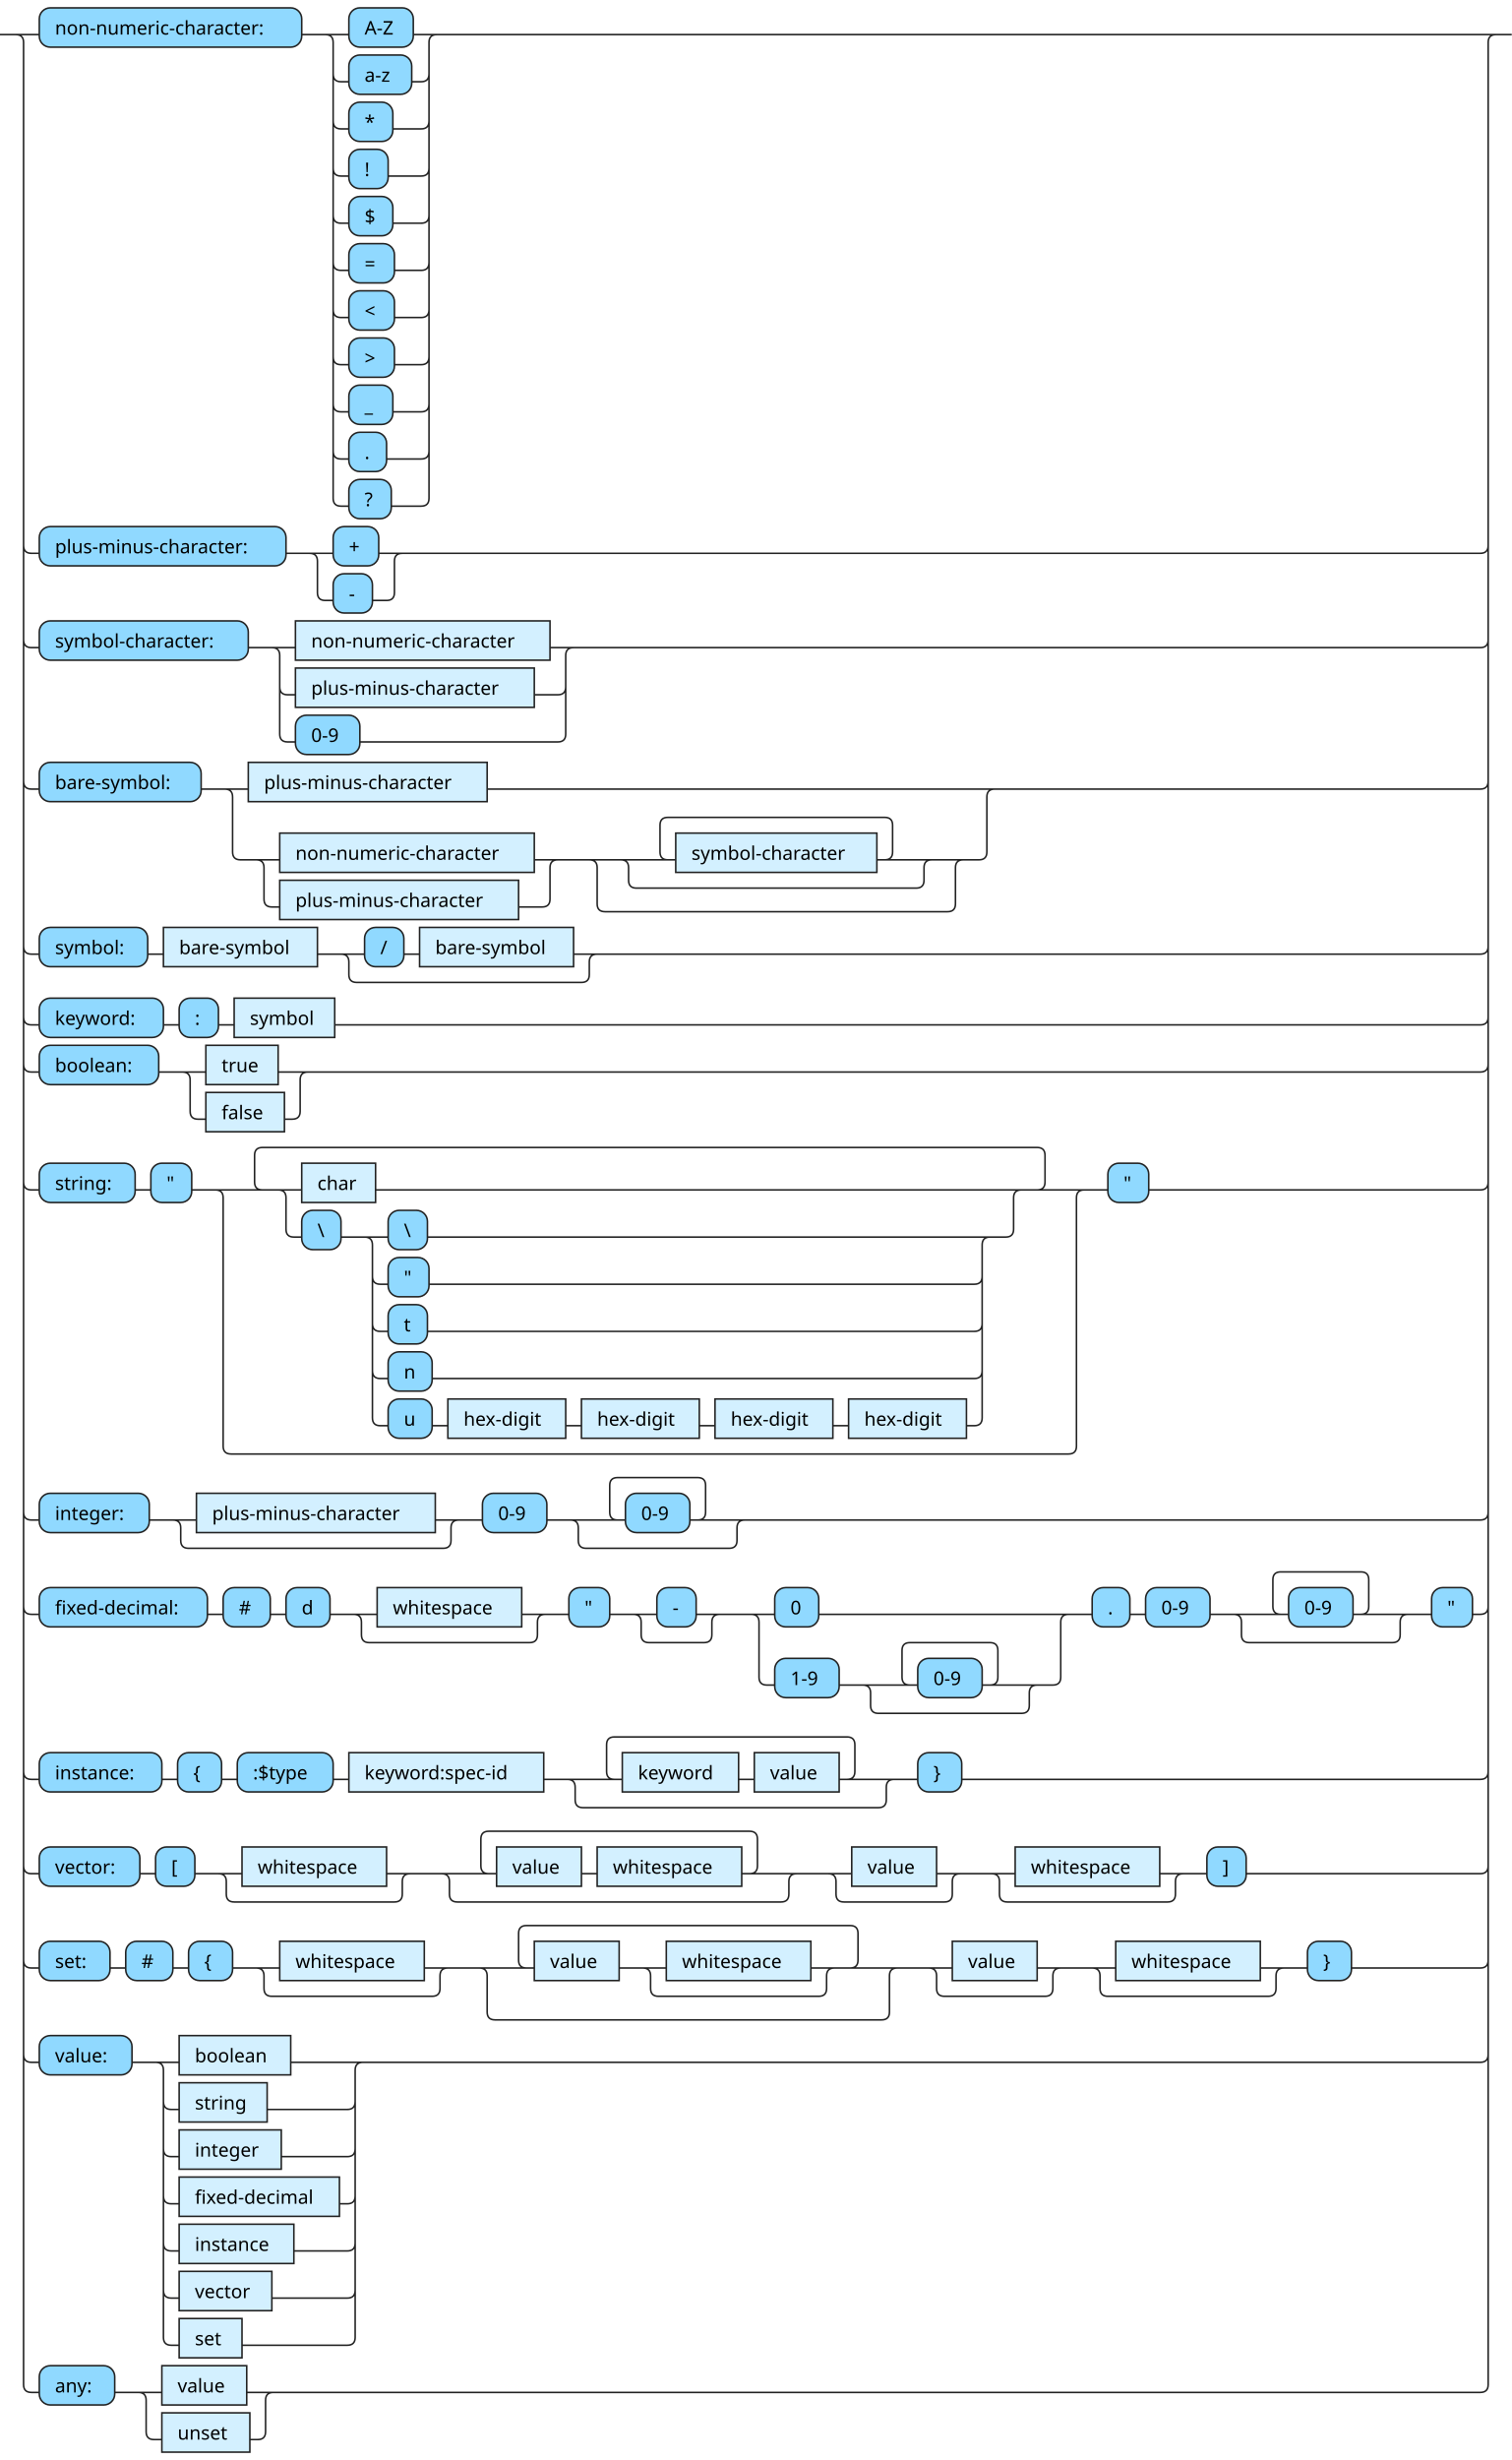
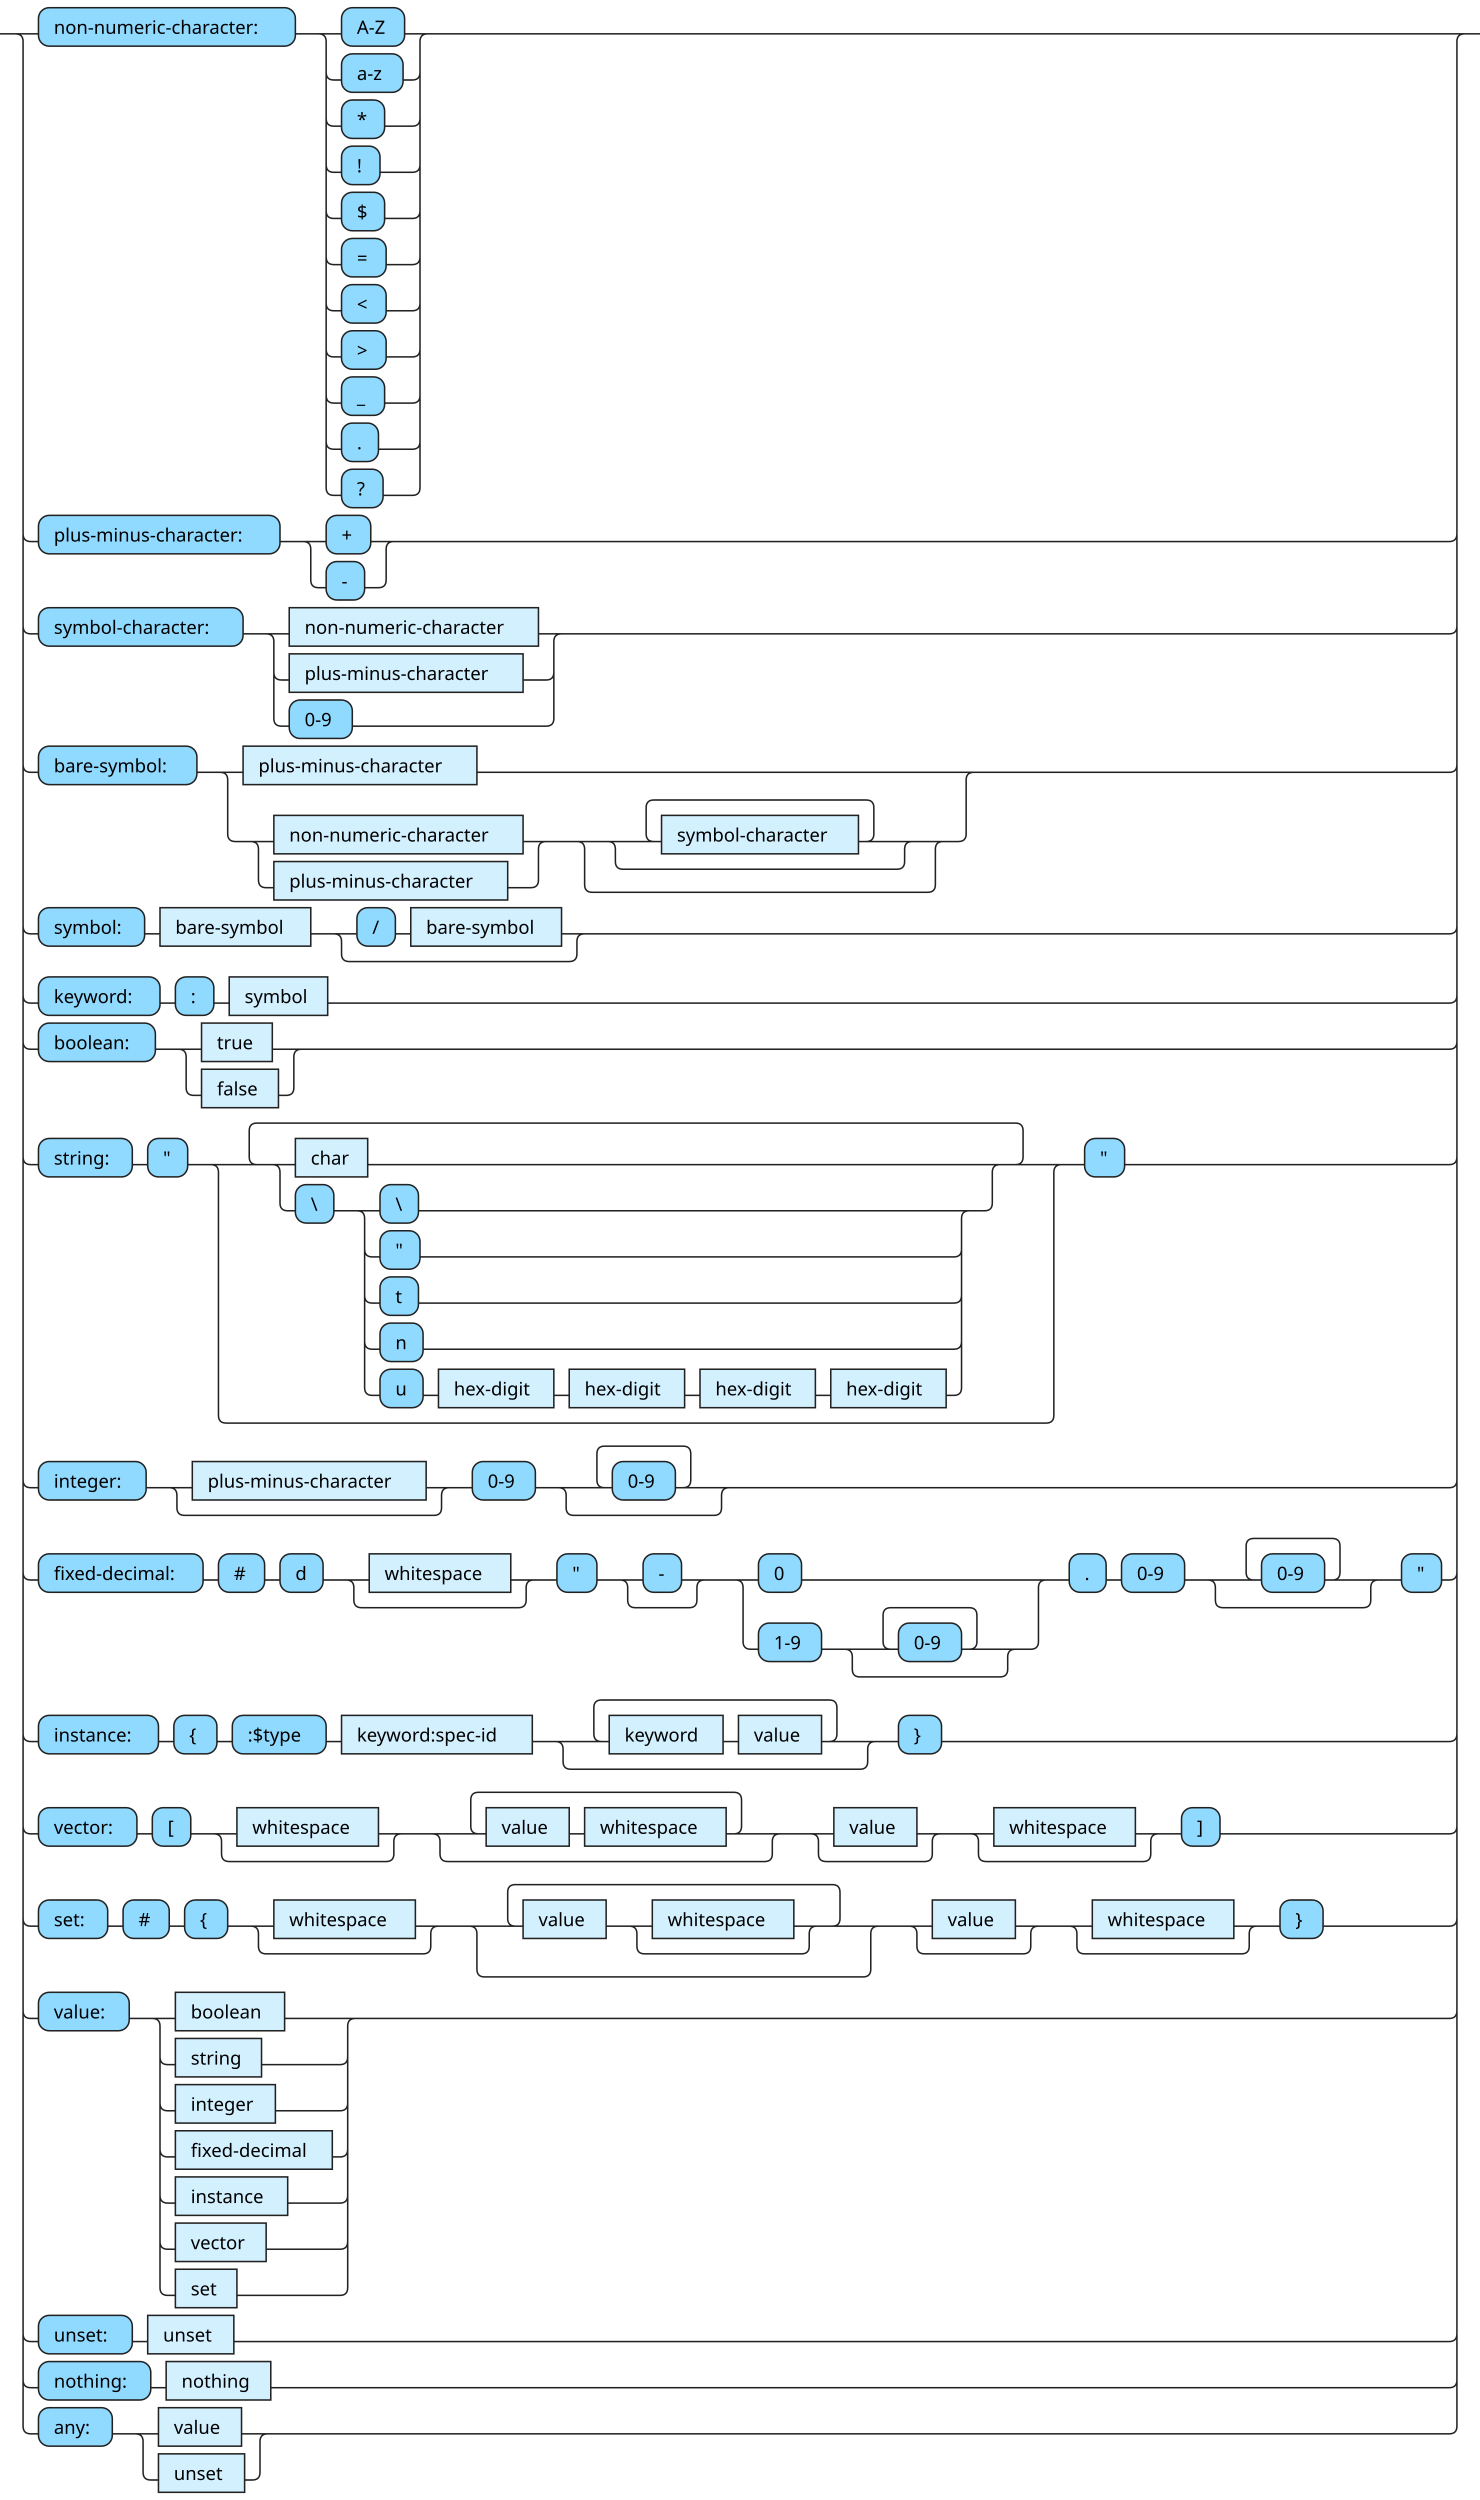
- <svg xmlns="http://www.w3.org/2000/svg" xmlns:xlink="http://www.w3.org/1999/xlink" version="1.1" width="962" height="1565" viewbox="0 0 962 1565">
+ <svg xmlns="http://www.w3.org/2000/svg" xmlns:xlink="http://www.w3.org/1999/xlink" version="1.1" width="962" height="1625" viewbox="0 0 962 1625">
  <defs>
    <style type="text/css">.c{fill:none;stroke:#222222;}.j{fill:#000000;font-family:Verdana,Sans-serif;font-size:12px;}.l{fill:#90d9ff;stroke:#222222;}.r{fill:#d3f0ff;stroke:#222222;}</style>
  </defs>
-   <path class="c" d="M0 22h25m167 0h30m41 0h20m-71 25q0 5 5 5h5m40 0h6q5 0 5-5m-61 30q0 5 5 5h5m28 0h18q5 0 5-5m-61 30q0 5 5 5h5m25 0h21q5 0 5-5m-61 30q0 5 5 5h5m28 0h18q5 0 5-5m-61 30q0 5 5 5h5m29 0h17q5 0 5-5m-61 30q0 5 5 5h5m29 0h17q5 0 5-5m-61 30q0 5 5 5h5m29 0h17q5 0 5-5m-61 30q0 5 5 5h5m28 0h18q5 0 5-5m-61 30q0 5 5 5h5m24 0h22q5 0 5-5m-66-265q5 0 5 5v290q0 5 5 5h5m27 0h19q5 0 5-5v-290q0-5 5-5m5 0h674m-942 325q0 5 5 5h5m157 0h30m29 0h20m-64 0q5 0 5 5v20q0 5 5 5h5m25 0h9q5 0 5-5v-20q0-5 5-5m5 0h681q5 0 5-5m-932 60q0 5 5 5h5m133 0h30m162 0h20m-192 25q0 5 5 5h5m152 0h15q5 0 5-5m-187-25q5 0 5 5v50q0 5 5 5h5m41 0h126q5 0 5-5v-50q0-5 5-5m5 0h572q5 0 5-5m-932 90q0 5 5 5h5m103 0h30m152 0h328m-495 0q5 0 5 5v35q0 5 5 5h25m162 0h20m-197 0q5 0 5 5v20q0 5 5 5h5m152 0h15q5 0 5-5v-20q0-5 5-5m5 0h70m-5 0q-5 0-5-5v-17q0-5 5-5h138q5 0 5 5v17q0 5-5 5m-5 0h40m-203 0q5 0 5 5v8q0 5 5 5h178q5 0 5-5v-8q0-5 5-5m5 0h20m-243 0q5 0 5 5v23q0 5 5 5h218q5 0 5-5v-23q0-5 5-5m5 0h5q5 0 5-5v-35q0-5 5-5m5 0h304q5 0 5-5m-932 105q0 5 5 5h5m69 0h10m98 0h30m25 0h10m98 0h20m-168 0q5 0 5 5v8q0 5 5 5h143q5 0 5-5v-8q0-5 5-5m5 0h557q5 0 5-5m-932 45q0 5 5 5h5m79 0h10m25 0h10m64 0h729q5 0 5-5m-932 30q0 5 5 5h5m76 0h30m46 0h24m-85 0q5 0 5 5v20q0 5 5 5h5m50 0h5q5 0 5-5v-20q0-5 5-5m5 0h741q5 0 5-5m-932 75q0 5 5 5h5m61 0h10m26 0h50m-5 0q-5 0-5-5v-17q0-5 5-5h493q5 0 5 5v17q0 5-5 5m-488 0h20m47 0h416m-478 0q5 0 5 5v20q0 5 5 5h5m25 0h30m25 0h363m-398 25q0 5 5 5h5m26 0h347q5 0 5-5m-388 30q0 5 5 5h5m25 0h348q5 0 5-5m-388 30q0 5 5 5h5m28 0h345q5 0 5-5m-393-85q5 0 5 5v110q0 5 5 5h5m28 0h10m75 0h10m75 0h10m75 0h10m75 0h5q5 0 5-5v-110q0-5 5-5m5 0h5q5 0 5-5v-20q0-5 5-5m5 0h40m-558 0q5 0 5 5v158q0 5 5 5h533q5 0 5-5v-158q0-5 5-5m5 0h10m26 0h211q5 0 5-5m-932 210q0 5 5 5h5m70 0h30m152 0h20m-187 0q5 0 5 5v8q0 5 5 5h162q5 0 5-5v-8q0-5 5-5m5 0h10m41 0h50m-5 0q-5 0-5-5v-17q0-5 5-5h51q5 0 5 5v17q0 5-5 5m-5 0h40m-116 0q5 0 5 5v8q0 5 5 5h91q5 0 5-5v-8q0-5 5-5m5 0h463q5 0 5-5m-932 60q0 5 5 5h5m107 0h10m30 0h10m28 0h30m92 0h20m-127 0q5 0 5 5v8q0 5 5 5h102q5 0 5-5v-8q0-5 5-5m5 0h10m26 0h30m25 0h20m-60 0q5 0 5 5v8q0 5 5 5h35q5 0 5-5v-8q0-5 5-5m5 0h30m28 0h164m-207 0q5 0 5 5v35q0 5 5 5h5m41 0h50m-5 0q-5 0-5-5v-17q0-5 5-5h51q5 0 5 5v17q0 5-5 5m-5 0h40m-116 0q5 0 5 5v8q0 5 5 5h91q5 0 5-5v-8q0-5 5-5m5 0h5q5 0 5-5v-35q0-5 5-5m5 0h10m24 0h10m41 0h50m-5 0q-5 0-5-5v-17q0-5 5-5h51q5 0 5 5v17q0 5-5 5m-5 0h40m-116 0q5 0 5 5v8q0 5 5 5h91q5 0 5-5v-8q0-5 5-5m5 0h10m26 0h5q5 0 5-5m-932 105q0 5 5 5h5m78 0h10m28 0h10m61 0h10m124 0h50m-5 0q-5 0-5-5v-17q0-5 5-5h148q5 0 5 5v17q0 5-5 5m-69 0h10m54 0h40m-213 0q5 0 5 5v8q0 5 5 5h188q5 0 5-5v-8q0-5 5-5m5 0h10m28 0h330q5 0 5-5m-932 60q0 5 5 5h5m64 0h10m25 0h30m92 0h20m-127 0q5 0 5 5v8q0 5 5 5h102q5 0 5-5v-8q0-5 5-5m5 0h50m-5 0q-5 0-5-5v-17q0-5 5-5h166q5 0 5 5v17q0 5-5 5m-107 0h10m92 0h40m-231 0q5 0 5 5v8q0 5 5 5h206q5 0 5-5v-8q0-5 5-5m5 0h30m54 0h20m-89 0q5 0 5 5v8q0 5 5 5h64q5 0 5-5v-8q0-5 5-5m5 0h30m92 0h20m-127 0q5 0 5 5v8q0 5 5 5h102q5 0 5-5v-8q0-5 5-5m5 0h10m25 0h149q5 0 5-5m-932 60q0 5 5 5h5m45 0h10m30 0h10m28 0h30m92 0h20m-127 0q5 0 5 5v8q0 5 5 5h102q5 0 5-5v-8q0-5 5-5m5 0h50m-5 0q-5 0-5-5v-17q0-5 5-5h206q5 0 5 5v17q0 5-5 5m-147 0h30m92 0h20m-127 0q5 0 5 5v8q0 5 5 5h102q5 0 5-5v-8q0-5 5-5m5 0h40m-271 0q5 0 5 5v23q0 5 5 5h246q5 0 5-5v-23q0-5 5-5m5 0h30m54 0h20m-89 0q5 0 5 5v8q0 5 5 5h64q5 0 5-5v-8q0-5 5-5m5 0h30m92 0h20m-127 0q5 0 5 5v8q0 5 5 5h102q5 0 5-5v-8q0-5 5-5m5 0h10m28 0h82q5 0 5-5m-932 60q0 5 5 5h5m59 0h30m71 0h51m-132 25q0 5 5 5h5m56 0h51q5 0 5-5m-122 30q0 5 5 5h5m65 0h42q5 0 5-5m-122 30q0 5 5 5h5m102 0h5q5 0 5-5m-122 30q0 5 5 5h5m73 0h34q5 0 5-5m-122 30q0 5 5 5h5m59 0h48q5 0 5-5m-127-145q5 0 5 5v170q0 5 5 5h5m40 0h67q5 0 5-5v-170q0-5 5-5m5 0h706q5 0 5-5m-937-1285q5 0 5 5v1490q0 5 5 5h5m48 0h30m54 0h22m-91 0q5 0 5 5v20q0 5 5 5h5m56 0h5q5 0 5-5v-20q0-5 5-5m5 0h763q5 0 5-5v-1490q0-5 5-5m5 0h5" />
+   <path class="c" d="M0 22h25m167 0h30m41 0h20m-71 25q0 5 5 5h5m40 0h6q5 0 5-5m-61 30q0 5 5 5h5m28 0h18q5 0 5-5m-61 30q0 5 5 5h5m25 0h21q5 0 5-5m-61 30q0 5 5 5h5m28 0h18q5 0 5-5m-61 30q0 5 5 5h5m29 0h17q5 0 5-5m-61 30q0 5 5 5h5m29 0h17q5 0 5-5m-61 30q0 5 5 5h5m29 0h17q5 0 5-5m-61 30q0 5 5 5h5m28 0h18q5 0 5-5m-61 30q0 5 5 5h5m24 0h22q5 0 5-5m-66-265q5 0 5 5v290q0 5 5 5h5m27 0h19q5 0 5-5v-290q0-5 5-5m5 0h674m-942 325q0 5 5 5h5m157 0h30m29 0h20m-64 0q5 0 5 5v20q0 5 5 5h5m25 0h9q5 0 5-5v-20q0-5 5-5m5 0h681q5 0 5-5m-932 60q0 5 5 5h5m133 0h30m162 0h20m-192 25q0 5 5 5h5m152 0h15q5 0 5-5m-187-25q5 0 5 5v50q0 5 5 5h5m41 0h126q5 0 5-5v-50q0-5 5-5m5 0h572q5 0 5-5m-932 90q0 5 5 5h5m103 0h30m152 0h328m-495 0q5 0 5 5v35q0 5 5 5h25m162 0h20m-197 0q5 0 5 5v20q0 5 5 5h5m152 0h15q5 0 5-5v-20q0-5 5-5m5 0h70m-5 0q-5 0-5-5v-17q0-5 5-5h138q5 0 5 5v17q0 5-5 5m-5 0h40m-203 0q5 0 5 5v8q0 5 5 5h178q5 0 5-5v-8q0-5 5-5m5 0h20m-243 0q5 0 5 5v23q0 5 5 5h218q5 0 5-5v-23q0-5 5-5m5 0h5q5 0 5-5v-35q0-5 5-5m5 0h304q5 0 5-5m-932 105q0 5 5 5h5m69 0h10m98 0h30m25 0h10m98 0h20m-168 0q5 0 5 5v8q0 5 5 5h143q5 0 5-5v-8q0-5 5-5m5 0h557q5 0 5-5m-932 45q0 5 5 5h5m79 0h10m25 0h10m64 0h729q5 0 5-5m-932 30q0 5 5 5h5m76 0h30m46 0h24m-85 0q5 0 5 5v20q0 5 5 5h5m50 0h5q5 0 5-5v-20q0-5 5-5m5 0h741q5 0 5-5m-932 75q0 5 5 5h5m61 0h10m26 0h50m-5 0q-5 0-5-5v-17q0-5 5-5h493q5 0 5 5v17q0 5-5 5m-488 0h20m47 0h416m-478 0q5 0 5 5v20q0 5 5 5h5m25 0h30m25 0h363m-398 25q0 5 5 5h5m26 0h347q5 0 5-5m-388 30q0 5 5 5h5m25 0h348q5 0 5-5m-388 30q0 5 5 5h5m28 0h345q5 0 5-5m-393-85q5 0 5 5v110q0 5 5 5h5m28 0h10m75 0h10m75 0h10m75 0h10m75 0h5q5 0 5-5v-110q0-5 5-5m5 0h5q5 0 5-5v-20q0-5 5-5m5 0h40m-558 0q5 0 5 5v158q0 5 5 5h533q5 0 5-5v-158q0-5 5-5m5 0h10m26 0h211q5 0 5-5m-932 210q0 5 5 5h5m70 0h30m152 0h20m-187 0q5 0 5 5v8q0 5 5 5h162q5 0 5-5v-8q0-5 5-5m5 0h10m41 0h50m-5 0q-5 0-5-5v-17q0-5 5-5h51q5 0 5 5v17q0 5-5 5m-5 0h40m-116 0q5 0 5 5v8q0 5 5 5h91q5 0 5-5v-8q0-5 5-5m5 0h463q5 0 5-5m-932 60q0 5 5 5h5m107 0h10m30 0h10m28 0h30m92 0h20m-127 0q5 0 5 5v8q0 5 5 5h102q5 0 5-5v-8q0-5 5-5m5 0h10m26 0h30m25 0h20m-60 0q5 0 5 5v8q0 5 5 5h35q5 0 5-5v-8q0-5 5-5m5 0h30m28 0h164m-207 0q5 0 5 5v35q0 5 5 5h5m41 0h50m-5 0q-5 0-5-5v-17q0-5 5-5h51q5 0 5 5v17q0 5-5 5m-5 0h40m-116 0q5 0 5 5v8q0 5 5 5h91q5 0 5-5v-8q0-5 5-5m5 0h5q5 0 5-5v-35q0-5 5-5m5 0h10m24 0h10m41 0h50m-5 0q-5 0-5-5v-17q0-5 5-5h51q5 0 5 5v17q0 5-5 5m-5 0h40m-116 0q5 0 5 5v8q0 5 5 5h91q5 0 5-5v-8q0-5 5-5m5 0h10m26 0h5q5 0 5-5m-932 105q0 5 5 5h5m78 0h10m28 0h10m61 0h10m124 0h50m-5 0q-5 0-5-5v-17q0-5 5-5h148q5 0 5 5v17q0 5-5 5m-69 0h10m54 0h40m-213 0q5 0 5 5v8q0 5 5 5h188q5 0 5-5v-8q0-5 5-5m5 0h10m28 0h330q5 0 5-5m-932 60q0 5 5 5h5m64 0h10m25 0h30m92 0h20m-127 0q5 0 5 5v8q0 5 5 5h102q5 0 5-5v-8q0-5 5-5m5 0h50m-5 0q-5 0-5-5v-17q0-5 5-5h166q5 0 5 5v17q0 5-5 5m-107 0h10m92 0h40m-231 0q5 0 5 5v8q0 5 5 5h206q5 0 5-5v-8q0-5 5-5m5 0h30m54 0h20m-89 0q5 0 5 5v8q0 5 5 5h64q5 0 5-5v-8q0-5 5-5m5 0h30m92 0h20m-127 0q5 0 5 5v8q0 5 5 5h102q5 0 5-5v-8q0-5 5-5m5 0h10m25 0h149q5 0 5-5m-932 60q0 5 5 5h5m45 0h10m30 0h10m28 0h30m92 0h20m-127 0q5 0 5 5v8q0 5 5 5h102q5 0 5-5v-8q0-5 5-5m5 0h50m-5 0q-5 0-5-5v-17q0-5 5-5h206q5 0 5 5v17q0 5-5 5m-147 0h30m92 0h20m-127 0q5 0 5 5v8q0 5 5 5h102q5 0 5-5v-8q0-5 5-5m5 0h40m-271 0q5 0 5 5v23q0 5 5 5h246q5 0 5-5v-23q0-5 5-5m5 0h30m54 0h20m-89 0q5 0 5 5v8q0 5 5 5h64q5 0 5-5v-8q0-5 5-5m5 0h30m92 0h20m-127 0q5 0 5 5v8q0 5 5 5h102q5 0 5-5v-8q0-5 5-5m5 0h10m28 0h82q5 0 5-5m-932 60q0 5 5 5h5m59 0h30m71 0h51m-132 25q0 5 5 5h5m56 0h51q5 0 5-5m-122 30q0 5 5 5h5m65 0h42q5 0 5-5m-122 30q0 5 5 5h5m102 0h5q5 0 5-5m-122 30q0 5 5 5h5m73 0h34q5 0 5-5m-122 30q0 5 5 5h5m59 0h48q5 0 5-5m-127-145q5 0 5 5v170q0 5 5 5h5m40 0h67q5 0 5-5v-170q0-5 5-5m5 0h706q5 0 5-5m-932 210q0 5 5 5h5m61 0h10m56 0h790q5 0 5-5m-932 30q0 5 5 5h5m73 0h10m68 0h766q5 0 5-5m-937-1525q5 0 5 5v1550q0 5 5 5h5m48 0h30m54 0h22m-91 0q5 0 5 5v20q0 5 5 5h5m56 0h5q5 0 5-5v-20q0-5 5-5m5 0h763q5 0 5-5v-1550q0-5 5-5m5 0h5" />
  <rect class="l" x="25" y="5" width="167" height="25" rx="7" />
  <text class="j" x="35" y="22">non-numeric-character:</text>
  <rect class="l" x="222" y="5" width="41" height="25" rx="7" />
  <text class="j" x="232" y="22">A-Z</text>
  <rect class="l" x="222" y="35" width="40" height="25" rx="7" />
  <text class="j" x="232" y="52">a-z</text>
  <rect class="l" x="222" y="65" width="28" height="25" rx="7" />
  <text class="j" x="232" y="82">*</text>
  <rect class="l" x="222" y="95" width="25" height="25" rx="7" />
  <text class="j" x="232" y="112">!</text>
  <rect class="l" x="222" y="125" width="28" height="25" rx="7" />
  <text class="j" x="232" y="142">$</text>
  <rect class="l" x="222" y="155" width="29" height="25" rx="7" />
  <text class="j" x="232" y="172">=</text>
  <rect class="l" x="222" y="185" width="29" height="25" rx="7" />
  <text class="j" x="232" y="202">&lt;</text>
  <rect class="l" x="222" y="215" width="29" height="25" rx="7" />
  <text class="j" x="232" y="232">&gt;</text>
  <rect class="l" x="222" y="245" width="28" height="25" rx="7" />
  <text class="j" x="232" y="262">_</text>
  <rect class="l" x="222" y="275" width="24" height="25" rx="7" />
  <text class="j" x="232" y="292">.</text>
  <rect class="l" x="222" y="305" width="27" height="25" rx="7" />
  <text class="j" x="232" y="322">?</text>
  <rect class="l" x="25" y="335" width="157" height="25" rx="7" />
  <text class="j" x="35" y="352">plus-minus-character:</text>
  <rect class="l" x="212" y="335" width="29" height="25" rx="7" />
  <text class="j" x="222" y="352">+</text>
  <rect class="l" x="212" y="365" width="25" height="25" rx="7" />
  <text class="j" x="222" y="382">-</text>
  <rect class="l" x="25" y="395" width="133" height="25" rx="7" />
  <text class="j" x="35" y="412">symbol-character:</text>
  <a xlink:href="#non-numeric-character">
    <rect class="r" x="188" y="395" width="162" height="25" />
    <text class="j" x="198" y="412">non-numeric-character</text>
  </a>
  <a xlink:href="#plus-minus-character">
    <rect class="r" x="188" y="425" width="152" height="25" />
    <text class="j" x="198" y="442">plus-minus-character</text>
  </a>
  <rect class="l" x="188" y="455" width="41" height="25" rx="7" />
  <text class="j" x="198" y="472">0-9</text>
  <rect class="l" x="25" y="485" width="103" height="25" rx="7" />
  <text class="j" x="35" y="502">bare-symbol:</text>
  <a xlink:href="#plus-minus-character">
    <rect class="r" x="158" y="485" width="152" height="25" />
    <text class="j" x="168" y="502">plus-minus-character</text>
  </a>
  <a xlink:href="#non-numeric-character">
    <rect class="r" x="178" y="530" width="162" height="25" />
    <text class="j" x="188" y="547">non-numeric-character</text>
  </a>
  <a xlink:href="#plus-minus-character">
    <rect class="r" x="178" y="560" width="152" height="25" />
    <text class="j" x="188" y="577">plus-minus-character</text>
  </a>
  <a xlink:href="#symbol-character">
    <rect class="r" x="430" y="530" width="128" height="25" />
    <text class="j" x="440" y="547">symbol-character</text>
  </a>
  <rect class="l" x="25" y="590" width="69" height="25" rx="7" />
  <text class="j" x="35" y="607">symbol:</text>
  <a xlink:href="#bare-symbol">
    <rect class="r" x="104" y="590" width="98" height="25" />
    <text class="j" x="114" y="607">bare-symbol</text>
  </a>
  <rect class="l" x="232" y="590" width="25" height="25" rx="7" />
  <text class="j" x="242" y="607">/</text>
  <a xlink:href="#bare-symbol">
    <rect class="r" x="267" y="590" width="98" height="25" />
    <text class="j" x="277" y="607">bare-symbol</text>
  </a>
  <rect class="l" x="25" y="635" width="79" height="25" rx="7" />
  <text class="j" x="35" y="652">keyword:</text>
  <rect class="l" x="114" y="635" width="25" height="25" rx="7" />
  <text class="j" x="124" y="652">:</text>
  <a xlink:href="#symbol">
    <rect class="r" x="149" y="635" width="64" height="25" />
    <text class="j" x="159" y="652">symbol</text>
  </a>
  <rect class="l" x="25" y="665" width="76" height="25" rx="7" />
  <text class="j" x="35" y="682">boolean:</text>
  <a xlink:href="#true">
    <rect class="r" x="131" y="665" width="46" height="25" />
    <text class="j" x="141" y="682">true</text>
  </a>
  <a xlink:href="#false">
    <rect class="r" x="131" y="695" width="50" height="25" />
    <text class="j" x="141" y="712">false</text>
  </a>
  <rect class="l" x="25" y="740" width="61" height="25" rx="7" />
  <text class="j" x="35" y="757">string:</text>
  <rect class="l" x="96" y="740" width="26" height="25" rx="7" />
  <text class="j" x="106" y="757">"</text>
  <a xlink:href="#char">
    <rect class="r" x="192" y="740" width="47" height="25" />
    <text class="j" x="202" y="757">char</text>
  </a>
  <rect class="l" x="192" y="770" width="25" height="25" rx="7" />
  <text class="j" x="202" y="787">\</text>
  <rect class="l" x="247" y="770" width="25" height="25" rx="7" />
  <text class="j" x="257" y="787">\</text>
  <rect class="l" x="247" y="800" width="26" height="25" rx="7" />
  <text class="j" x="257" y="817">"</text>
  <rect class="l" x="247" y="830" width="25" height="25" rx="7" />
  <text class="j" x="257" y="847">t</text>
  <rect class="l" x="247" y="860" width="28" height="25" rx="7" />
  <text class="j" x="257" y="877">n</text>
  <rect class="l" x="247" y="890" width="28" height="25" rx="7" />
  <text class="j" x="257" y="907">u</text>
  <a xlink:href="#hex-digit">
    <rect class="r" x="285" y="890" width="75" height="25" />
    <text class="j" x="295" y="907">hex-digit</text>
  </a>
  <a xlink:href="#hex-digit">
    <rect class="r" x="370" y="890" width="75" height="25" />
    <text class="j" x="380" y="907">hex-digit</text>
  </a>
  <a xlink:href="#hex-digit">
    <rect class="r" x="455" y="890" width="75" height="25" />
    <text class="j" x="465" y="907">hex-digit</text>
  </a>
  <a xlink:href="#hex-digit">
    <rect class="r" x="540" y="890" width="75" height="25" />
    <text class="j" x="550" y="907">hex-digit</text>
  </a>
  <rect class="l" x="705" y="740" width="26" height="25" rx="7" />
  <text class="j" x="715" y="757">"</text>
  <rect class="l" x="25" y="950" width="70" height="25" rx="7" />
  <text class="j" x="35" y="967">integer:</text>
  <a xlink:href="#plus-minus-character">
    <rect class="r" x="125" y="950" width="152" height="25" />
    <text class="j" x="135" y="967">plus-minus-character</text>
  </a>
  <rect class="l" x="307" y="950" width="41" height="25" rx="7" />
  <text class="j" x="317" y="967">0-9</text>
  <rect class="l" x="398" y="950" width="41" height="25" rx="7" />
  <text class="j" x="408" y="967">0-9</text>
  <rect class="l" x="25" y="1010" width="107" height="25" rx="7" />
  <text class="j" x="35" y="1027">fixed-decimal:</text>
  <rect class="l" x="142" y="1010" width="30" height="25" rx="7" />
  <text class="j" x="152" y="1027">#</text>
  <rect class="l" x="182" y="1010" width="28" height="25" rx="7" />
  <text class="j" x="192" y="1027">d</text>
  <a xlink:href="#whitespace">
    <rect class="r" x="240" y="1010" width="92" height="25" />
    <text class="j" x="250" y="1027">whitespace</text>
  </a>
  <rect class="l" x="362" y="1010" width="26" height="25" rx="7" />
  <text class="j" x="372" y="1027">"</text>
  <rect class="l" x="418" y="1010" width="25" height="25" rx="7" />
  <text class="j" x="428" y="1027">-</text>
  <rect class="l" x="493" y="1010" width="28" height="25" rx="7" />
  <text class="j" x="503" y="1027">0</text>
  <rect class="l" x="493" y="1055" width="41" height="25" rx="7" />
  <text class="j" x="503" y="1072">1-9</text>
  <rect class="l" x="584" y="1055" width="41" height="25" rx="7" />
  <text class="j" x="594" y="1072">0-9</text>
  <rect class="l" x="695" y="1010" width="24" height="25" rx="7" />
  <text class="j" x="705" y="1027">.</text>
  <rect class="l" x="729" y="1010" width="41" height="25" rx="7" />
  <text class="j" x="739" y="1027">0-9</text>
  <rect class="l" x="820" y="1010" width="41" height="25" rx="7" />
  <text class="j" x="830" y="1027">0-9</text>
  <rect class="l" x="911" y="1010" width="26" height="25" rx="7" />
  <text class="j" x="921" y="1027">"</text>
  <rect class="l" x="25" y="1115" width="78" height="25" rx="7" />
  <text class="j" x="35" y="1132">instance:</text>
  <rect class="l" x="113" y="1115" width="28" height="25" rx="7" />
  <text class="j" x="123" y="1132">{</text>
  <rect class="l" x="151" y="1115" width="61" height="25" rx="7" />
  <text class="j" x="161" y="1132">:$type</text>
  <a xlink:href="#keyword:spec-id">
    <rect class="r" x="222" y="1115" width="124" height="25" />
    <text class="j" x="232" y="1132">keyword:spec-id</text>
  </a>
  <a xlink:href="#keyword">
    <rect class="r" x="396" y="1115" width="74" height="25" />
    <text class="j" x="406" y="1132">keyword</text>
  </a>
  <a xlink:href="#value">
    <rect class="r" x="480" y="1115" width="54" height="25" />
    <text class="j" x="490" y="1132">value</text>
  </a>
  <rect class="l" x="584" y="1115" width="28" height="25" rx="7" />
  <text class="j" x="594" y="1132">}</text>
  <rect class="l" x="25" y="1175" width="64" height="25" rx="7" />
  <text class="j" x="35" y="1192">vector:</text>
  <rect class="l" x="99" y="1175" width="25" height="25" rx="7" />
  <text class="j" x="109" y="1192">[</text>
  <a xlink:href="#whitespace">
    <rect class="r" x="154" y="1175" width="92" height="25" />
    <text class="j" x="164" y="1192">whitespace</text>
  </a>
  <a xlink:href="#value">
    <rect class="r" x="316" y="1175" width="54" height="25" />
    <text class="j" x="326" y="1192">value</text>
  </a>
  <a xlink:href="#whitespace">
    <rect class="r" x="380" y="1175" width="92" height="25" />
    <text class="j" x="390" y="1192">whitespace</text>
  </a>
  <a xlink:href="#value">
    <rect class="r" x="542" y="1175" width="54" height="25" />
    <text class="j" x="552" y="1192">value</text>
  </a>
  <a xlink:href="#whitespace">
    <rect class="r" x="646" y="1175" width="92" height="25" />
    <text class="j" x="656" y="1192">whitespace</text>
  </a>
  <rect class="l" x="768" y="1175" width="25" height="25" rx="7" />
  <text class="j" x="778" y="1192">]</text>
  <rect class="l" x="25" y="1235" width="45" height="25" rx="7" />
  <text class="j" x="35" y="1252">set:</text>
  <rect class="l" x="80" y="1235" width="30" height="25" rx="7" />
  <text class="j" x="90" y="1252">#</text>
  <rect class="l" x="120" y="1235" width="28" height="25" rx="7" />
  <text class="j" x="130" y="1252">{</text>
  <a xlink:href="#whitespace">
    <rect class="r" x="178" y="1235" width="92" height="25" />
    <text class="j" x="188" y="1252">whitespace</text>
  </a>
  <a xlink:href="#value">
    <rect class="r" x="340" y="1235" width="54" height="25" />
    <text class="j" x="350" y="1252">value</text>
  </a>
  <a xlink:href="#whitespace">
    <rect class="r" x="424" y="1235" width="92" height="25" />
    <text class="j" x="434" y="1252">whitespace</text>
  </a>
  <a xlink:href="#value">
    <rect class="r" x="606" y="1235" width="54" height="25" />
    <text class="j" x="616" y="1252">value</text>
  </a>
  <a xlink:href="#whitespace">
    <rect class="r" x="710" y="1235" width="92" height="25" />
    <text class="j" x="720" y="1252">whitespace</text>
  </a>
  <rect class="l" x="832" y="1235" width="28" height="25" rx="7" />
  <text class="j" x="842" y="1252">}</text>
  <rect class="l" x="25" y="1295" width="59" height="25" rx="7" />
  <text class="j" x="35" y="1312">value:</text>
  <a xlink:href="#boolean">
    <rect class="r" x="114" y="1295" width="71" height="25" />
    <text class="j" x="124" y="1312">boolean</text>
  </a>
  <a xlink:href="#string">
    <rect class="r" x="114" y="1325" width="56" height="25" />
    <text class="j" x="124" y="1342">string</text>
  </a>
  <a xlink:href="#integer">
    <rect class="r" x="114" y="1355" width="65" height="25" />
    <text class="j" x="124" y="1372">integer</text>
  </a>
  <a xlink:href="#fixed-decimal">
    <rect class="r" x="114" y="1385" width="102" height="25" />
    <text class="j" x="124" y="1402">fixed-decimal</text>
  </a>
  <a xlink:href="#instance">
    <rect class="r" x="114" y="1415" width="73" height="25" />
    <text class="j" x="124" y="1432">instance</text>
  </a>
  <a xlink:href="#vector">
    <rect class="r" x="114" y="1445" width="59" height="25" />
    <text class="j" x="124" y="1462">vector</text>
  </a>
  <a xlink:href="#set">
    <rect class="r" x="114" y="1475" width="40" height="25" />
    <text class="j" x="124" y="1492">set</text>
  </a>
-   <rect class="l" x="25" y="1505" width="48" height="25" rx="7" />
-   <text class="j" x="35" y="1522">any:</text>
-   <a xlink:href="#value">
-     <rect class="r" x="103" y="1505" width="54" height="25" />
-     <text class="j" x="113" y="1522">value</text>
-   </a>
+   <rect class="l" x="25" y="1505" width="61" height="25" rx="7" />
+   <text class="j" x="35" y="1522">unset:</text>
  <a xlink:href="#unset">
-     <rect class="r" x="103" y="1535" width="56" height="25" />
-     <text class="j" x="113" y="1552">unset</text>
+     <rect class="r" x="96" y="1505" width="56" height="25" />
+     <text class="j" x="106" y="1522">unset</text>
+   </a>
+   <rect class="l" x="25" y="1535" width="73" height="25" rx="7" />
+   <text class="j" x="35" y="1552">nothing:</text>
+   <a xlink:href="#nothing">
+     <rect class="r" x="108" y="1535" width="68" height="25" />
+     <text class="j" x="118" y="1552">nothing</text>
+   </a>
+   <rect class="l" x="25" y="1565" width="48" height="25" rx="7" />
+   <text class="j" x="35" y="1582">any:</text>
+   <a xlink:href="#value">
+     <rect class="r" x="103" y="1565" width="54" height="25" />
+     <text class="j" x="113" y="1582">value</text>
+   </a>
+   <a xlink:href="#unset">
+     <rect class="r" x="103" y="1595" width="56" height="25" />
+     <text class="j" x="113" y="1612">unset</text>
  </a>
</svg>
